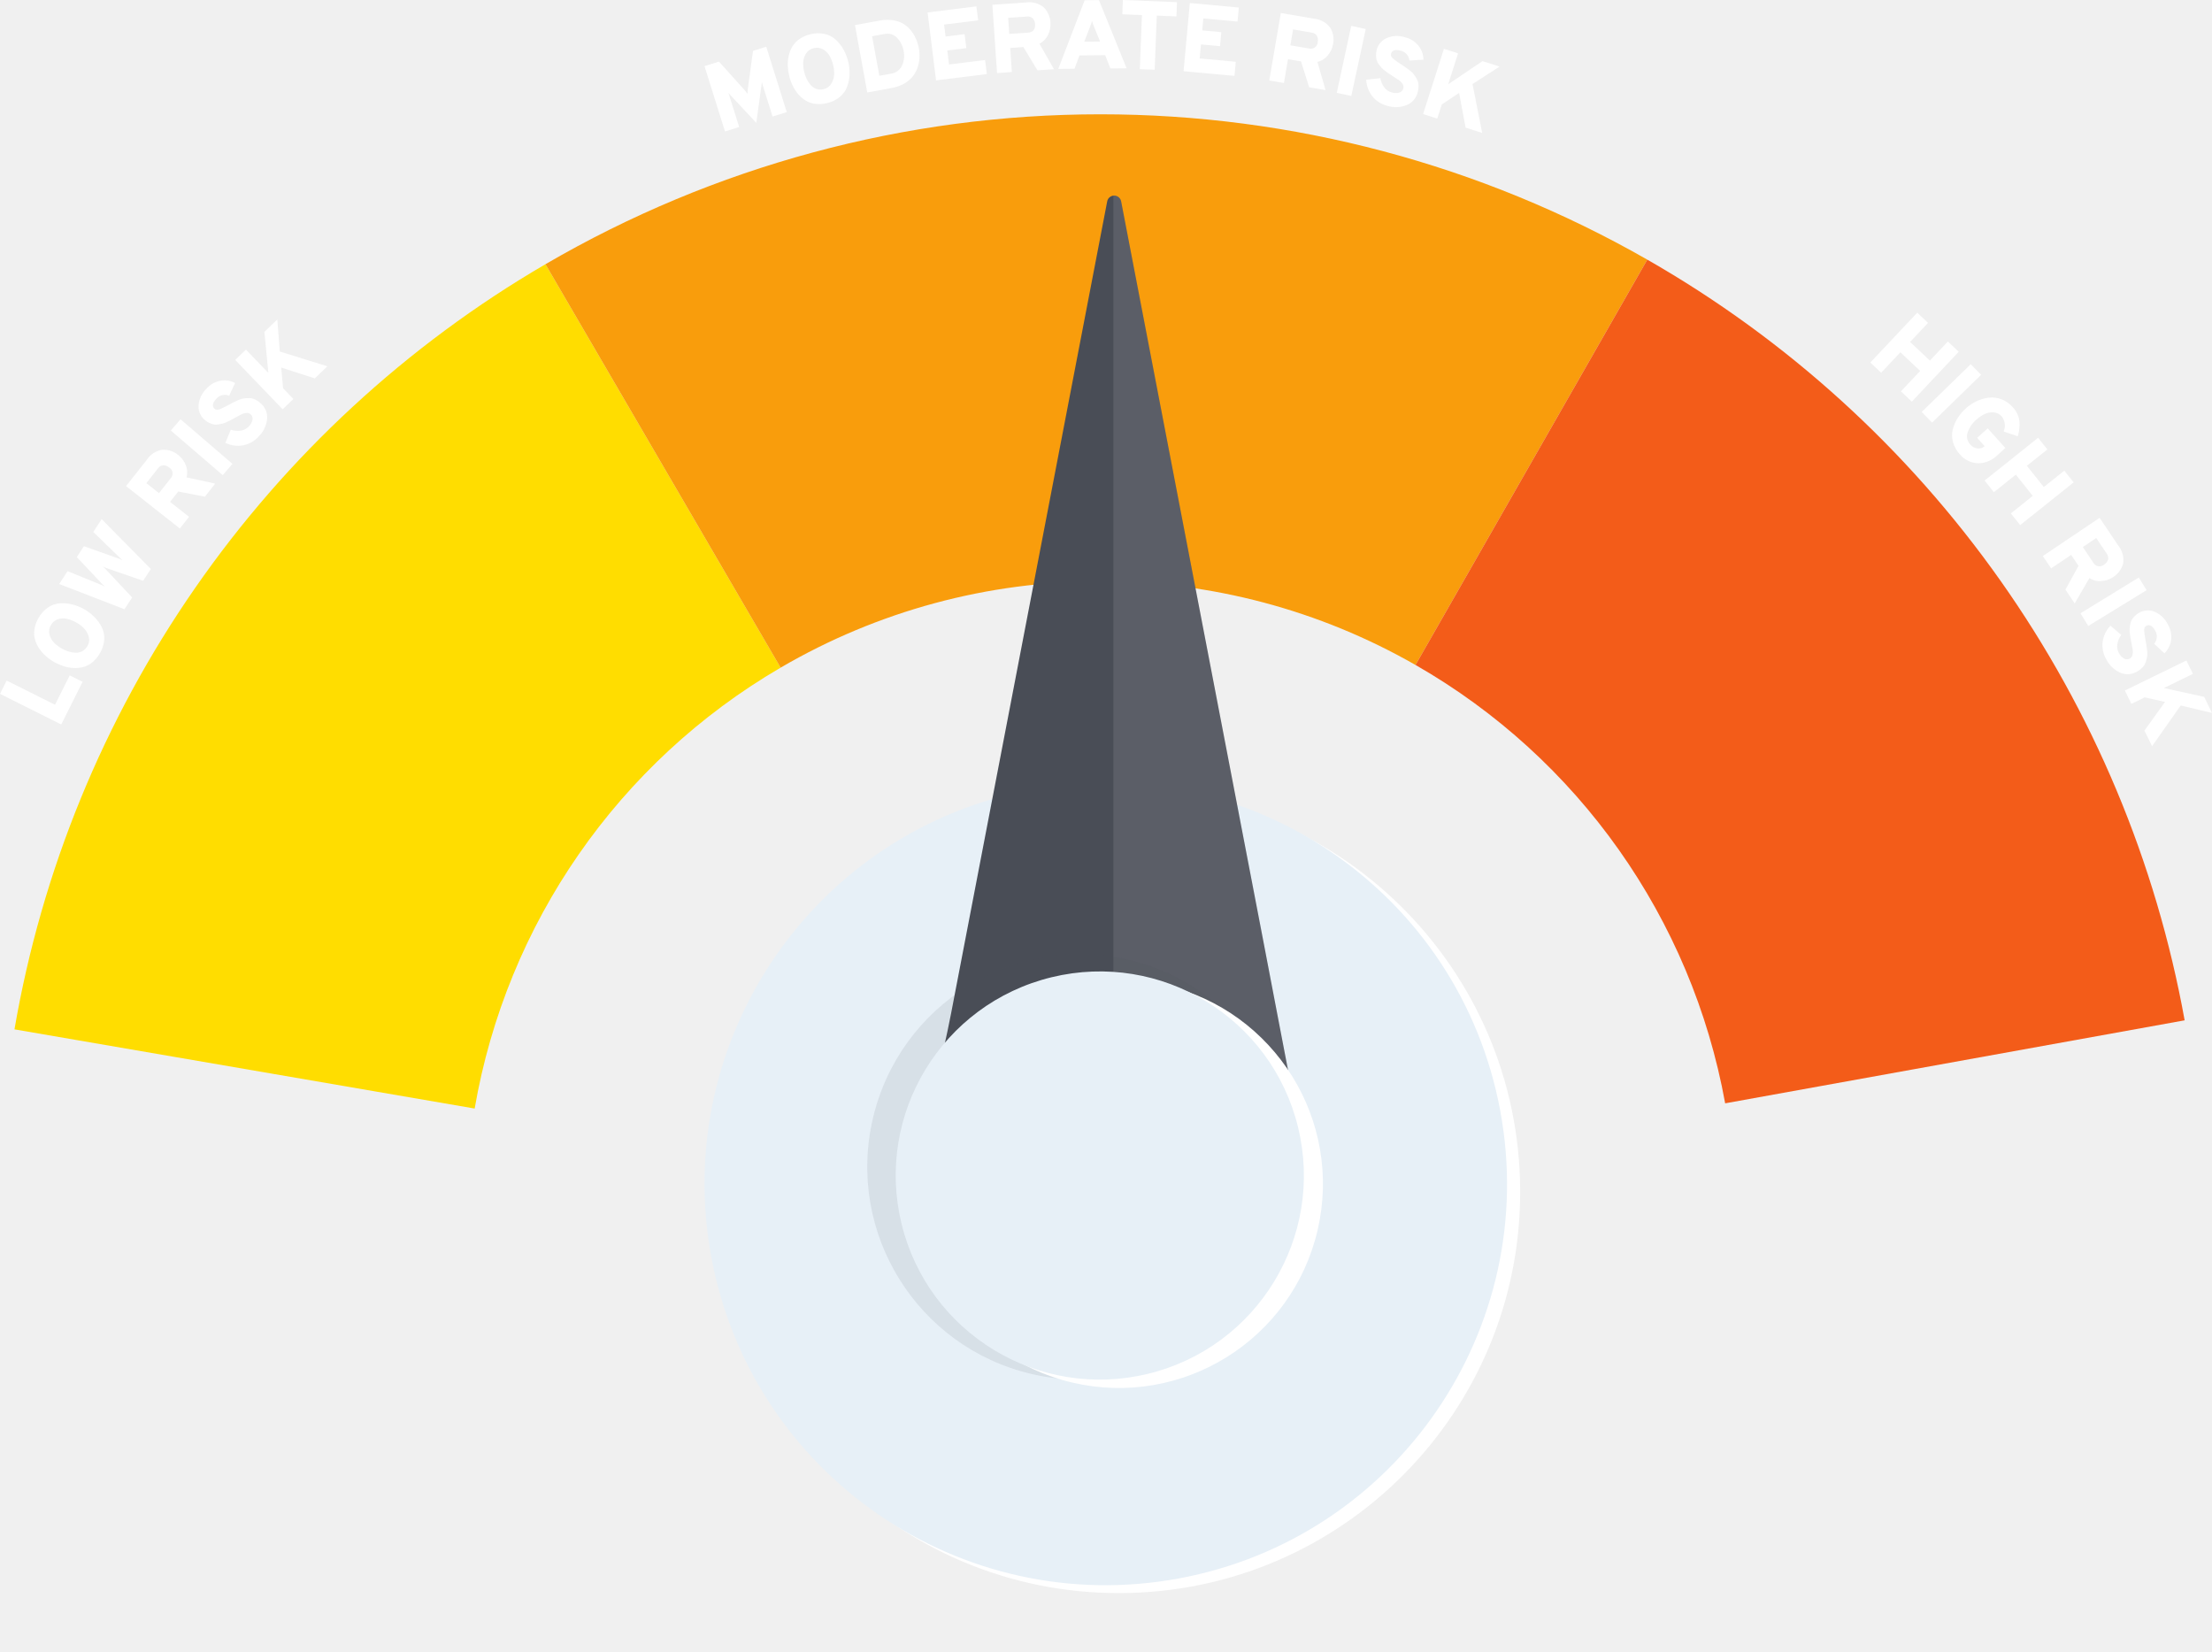
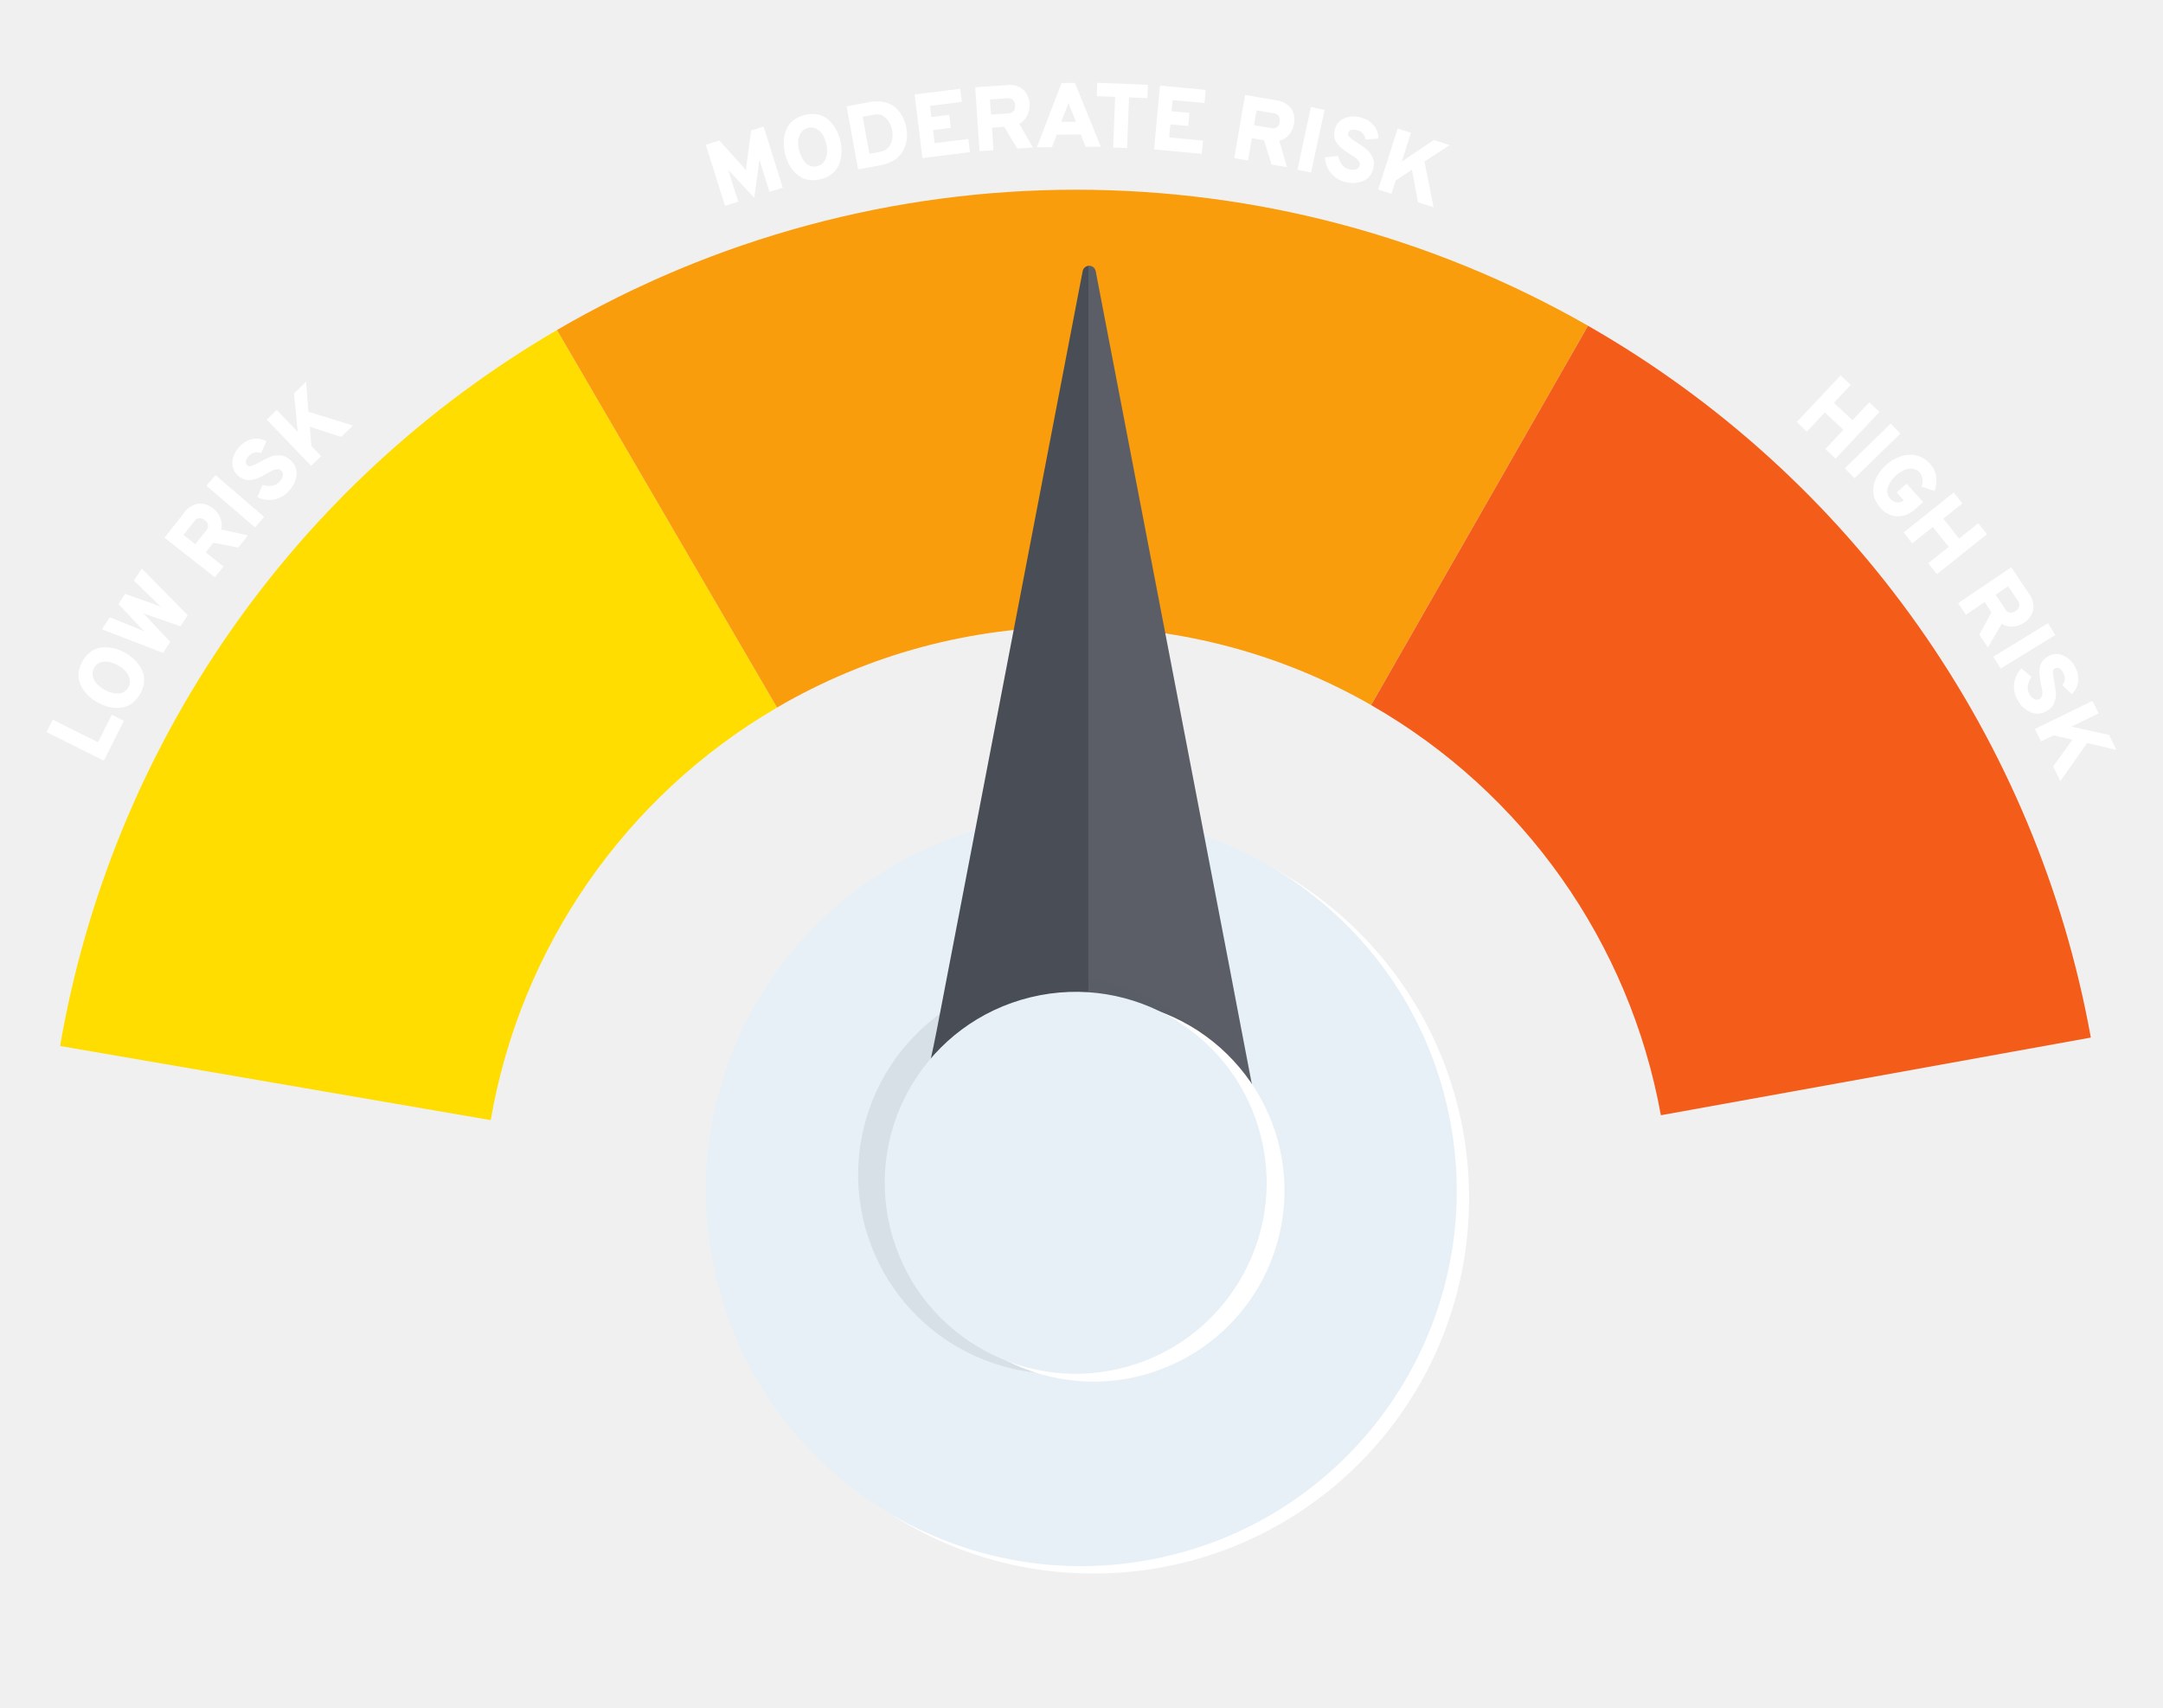
- <svg xmlns="http://www.w3.org/2000/svg" width="399.121" height="298.005" viewBox="0 0 399.121 298.005">
-   <g id="moderate_risk" data-name="moderate risk" transform="translate(-336.217 -496.294)">
-     <g id="Gruppe_1908" data-name="Gruppe 1908" transform="translate(336.217 496.294)">
-       <path id="Pfad_2104" data-name="Pfad 2104" d="M-1116.428,454.408l-42.43-72.79a198.816,198.816,0,0,0-63.208,58.407,198.817,198.817,0,0,0-32.6,79.646l83.035,14.285A114.641,114.641,0,0,1-1116.428,454.408Z" transform="translate(1257.277 -333.947)" fill="#fd0" />
-       <path id="Pfad_2105" data-name="Pfad 2105" d="M-1067.667,441.355a114.015,114.015,0,0,1,56.867,15.093l41.821-73.135a198.817,198.817,0,0,0-98.688-26.223,198.823,198.823,0,0,0-100.121,27.05l42.43,72.79A114.006,114.006,0,0,1-1067.667,441.355Z" transform="translate(1266.207 -336.468)" fill="#f99d0c" />
-       <path id="Pfad_2106" data-name="Pfad 2106" d="M-969.559,533.093l82.906-14.976a198.814,198.814,0,0,0-33.265-79.372,198.814,198.814,0,0,0-63.692-57.877L-1025.431,454A114.662,114.662,0,0,1-969.559,533.093Z" transform="translate(1280.838 -334.024)" fill="#f35c19" />
-       <g id="Gruppe_1905" data-name="Gruppe 1905" transform="translate(0 57.64)">
-         <path id="Pfad_2107" data-name="Pfad 2107" d="M-1245.986,457.748l-11.048-5.522,1.2-2.4,8.729,4.363,2.65-5.3,2.32,1.159Z" transform="translate(1257.034 -384.673)" fill="#fff" />
-         <path id="Pfad_2108" data-name="Pfad 2108" d="M-1239.56,446.071a5.707,5.707,0,0,1-1.362,1.651,4.44,4.44,0,0,1-1.639.868,5.688,5.688,0,0,1-1.774.18,7.09,7.09,0,0,1-1.793-.326,9.156,9.156,0,0,1-1.695-.749,9.019,9.019,0,0,1-1.512-1.071,7.011,7.011,0,0,1-1.2-1.371,5.648,5.648,0,0,1-.757-1.617,4.442,4.442,0,0,1-.1-1.849,5.659,5.659,0,0,1,.718-2.016,5.5,5.5,0,0,1,1.727-1.922,4.352,4.352,0,0,1,2.149-.748,7.38,7.38,0,0,1,2.23.2,8.406,8.406,0,0,1,2.147.863,8.343,8.343,0,0,1,1.843,1.4,7.291,7.291,0,0,1,1.317,1.811,4.344,4.344,0,0,1,.46,2.228A5.494,5.494,0,0,1-1239.56,446.071Zm-2.256-1.279a2.132,2.132,0,0,0,.222-1.661,3.364,3.364,0,0,0-.824-1.479,5.907,5.907,0,0,0-1.375-1.064,6.619,6.619,0,0,0-1.655-.676,3.112,3.112,0,0,0-1.668.047,2.2,2.2,0,0,0-1.314,1.082,2.2,2.2,0,0,0-.244,1.7,3.189,3.189,0,0,0,.828,1.474,6.443,6.443,0,0,0,1.4,1.056,6.028,6.028,0,0,0,1.22.529,4.828,4.828,0,0,0,1.269.213,2.357,2.357,0,0,0,1.216-.285A2.335,2.335,0,0,0-1241.817,444.792Z" transform="translate(1257.608 -385.886)" fill="#fff" />
-         <path id="Pfad_2109" data-name="Pfad 2109" d="M-1235.571,439.586l-11.782-4.556,1.517-2.317,6.211,2.53a1.817,1.817,0,0,1,.311.139,2.44,2.44,0,0,0,.255.126,2.9,2.9,0,0,0-.231-.2,2.075,2.075,0,0,1-.266-.237l-4.615-4.9,1.286-1.963,6.361,2.268c.1.04.224.09.364.154a2.706,2.706,0,0,1,.255.125,1.862,1.862,0,0,0-.144-.136c-.062-.054-.12-.106-.172-.154s-.1-.1-.156-.147l-4.823-4.678,1.517-2.318,8.872,9-1.393,2.125-6.689-2.315c-.1-.039-.314-.134-.634-.289a4.222,4.222,0,0,1,.5.455l4.848,5.16Z" transform="translate(1258.029 -387.3)" fill="#fff" />
-         <path id="Pfad_2110" data-name="Pfad 2110" d="M-1226.706,426.179l-9.7-7.643,3.723-4.727a4.133,4.133,0,0,1,2.865-1.842,4.139,4.139,0,0,1,2.877,1,4.225,4.225,0,0,1,1.305,1.792,3.289,3.289,0,0,1,.135,2.195l5.173,1.134-1.856,2.354-4.81-.935-1.474,1.871,3.424,2.7Zm-3.76-6.376,2.085-2.648a1.264,1.264,0,0,0-.288-2,1.619,1.619,0,0,0-1.012-.381,1.277,1.277,0,0,0-.986.581l-2.086,2.648Z" transform="translate(1259.154 -388.468)" fill="#fff" />
-         <path id="Pfad_2111" data-name="Pfad 2111" d="M-1219.714,417.068l-9.37-8.047,1.748-2.036,9.369,8.047Z" transform="translate(1259.907 -388.98)" fill="#fff" />
-         <path id="Pfad_2112" data-name="Pfad 2112" d="M-1213.682,410.729a5.049,5.049,0,0,1-2.812,1.615,5.282,5.282,0,0,1-3.212-.442l.974-2.372a3.872,3.872,0,0,0,1.81.165,2.414,2.414,0,0,0,1.427-.745,2.437,2.437,0,0,0,.686-1.219,1.066,1.066,0,0,0-.355-1,.947.947,0,0,0-.776-.226,2.492,2.492,0,0,0-.859.237q-.38.189-1.139.616c-.333.187-.587.325-.759.416s-.424.211-.76.365a4.744,4.744,0,0,1-.813.3c-.206.05-.467.1-.781.142a2.259,2.259,0,0,1-.838-.02,3.875,3.875,0,0,1-.8-.3,3.421,3.421,0,0,1-.826-.576,3.162,3.162,0,0,1-1.031-2.545,4.674,4.674,0,0,1,1.413-3,4.454,4.454,0,0,1,2.531-1.453,4.081,4.081,0,0,1,2.65.415l-1.064,2.286a2.056,2.056,0,0,0-2.351.586q-1.021,1.1-.283,1.783a.637.637,0,0,0,.394.174,1.5,1.5,0,0,0,.606-.136c.255-.1.458-.19.608-.267s.415-.213.791-.409q.589-.323.912-.489c.216-.112.524-.258.921-.434a3.714,3.714,0,0,1,1.043-.319,7.673,7.673,0,0,1,1-.05,2.442,2.442,0,0,1,1.064.255,4.054,4.054,0,0,1,.994.694,3.334,3.334,0,0,1,1.14,2.842A5.185,5.185,0,0,1-1213.682,410.729Z" transform="translate(1260.372 -389.634)" fill="#fff" />
-         <path id="Pfad_2113" data-name="Pfad 2113" d="M-1204.186,401.288l-6.063-1.956.336,3.738,1.859,1.934-1.934,1.859-8.559-8.907,1.934-1.858,4.047,4.211-.715-7.414,2.329-2.238.446,5.786,8.582,2.667Z" transform="translate(1260.99 -390.658)" fill="#fff" />
-       </g>
-       <g id="Gruppe_1906" data-name="Gruppe 1906" transform="translate(127.112 0)">
-         <path id="Pfad_2114" data-name="Pfad 2114" d="M-1126.924,357.827l-2.558.8-1.835-5.84c-.034-.113-.068-.238-.1-.376-.015.151-.029.28-.045.384l-.954,6.976-4.792-5.135c-.06-.066-.142-.178-.251-.328l.116.371,1.835,5.841-2.558.8-3.7-11.784,2.61-.819,4.631,5.148c.135.155.308.372.52.651q.018-.523.052-.83l.941-6.9,2.391-.751Z" transform="translate(1141.769 -337.603)" fill="#fff" />
-         <path id="Pfad_2115" data-name="Pfad 2115" d="M-1121.028,356.427a5.738,5.738,0,0,1-2.136.143,4.406,4.406,0,0,1-1.754-.6,5.659,5.659,0,0,1-1.349-1.167,7.011,7.011,0,0,1-.994-1.528,9.02,9.02,0,0,1-.62-1.746,9.042,9.042,0,0,1-.26-1.835,7.071,7.071,0,0,1,.173-1.814,5.629,5.629,0,0,1,.655-1.66,4.417,4.417,0,0,1,1.279-1.34,5.7,5.7,0,0,1,1.958-.863,5.489,5.489,0,0,1,2.583-.062,4.345,4.345,0,0,1,2.021,1.049,7.291,7.291,0,0,1,1.385,1.758,8.406,8.406,0,0,1,.847,2.154,8.437,8.437,0,0,1,.248,2.3,7.416,7.416,0,0,1-.414,2.2,4.345,4.345,0,0,1-1.3,1.864A5.5,5.5,0,0,1-1121.028,356.427Zm-.619-2.518a2.13,2.13,0,0,0,1.359-.978,3.381,3.381,0,0,0,.512-1.617,5.966,5.966,0,0,0-.17-1.73,6.614,6.614,0,0,0-.646-1.666,3.11,3.11,0,0,0-1.181-1.182,2.205,2.205,0,0,0-1.687-.213,2.2,2.2,0,0,0-1.4.989,3.194,3.194,0,0,0-.5,1.613,6.441,6.441,0,0,0,.192,1.742,5.976,5.976,0,0,0,.454,1.252,4.876,4.876,0,0,0,.715,1.07,2.377,2.377,0,0,0,1.042.689A2.34,2.34,0,0,0-1121.646,353.909Z" transform="translate(1143.169 -337.831)" fill="#fff" />
-         <path id="Pfad_2116" data-name="Pfad 2116" d="M-1117.147,342.587l4.477-.819a6.836,6.836,0,0,1,2.8.018,4.754,4.754,0,0,1,2.121,1.048,6.289,6.289,0,0,1,1.377,1.748,7.435,7.435,0,0,1,.748,2.177,7.55,7.55,0,0,1,.118,1.727,6.266,6.266,0,0,1-.344,1.749,5.427,5.427,0,0,1-.871,1.612,5.308,5.308,0,0,1-1.541,1.286,6.963,6.963,0,0,1-2.257.8l-4.41.806Zm6.446,8.776a2.593,2.593,0,0,0,2.045-1.477,4.3,4.3,0,0,0,.291-2.627,4.469,4.469,0,0,0-1.177-2.369,2.386,2.386,0,0,0-2.272-.7l-2.239.409,1.3,7.133Z" transform="translate(1144.3 -338.057)" fill="#fff" />
-         <path id="Pfad_2117" data-name="Pfad 2117" d="M-1103.736,352.787l-1.527-12.256,8.808-1.1.313,2.521-6.145.768.268,2.154,3.431-.428.314,2.521-3.432.428.315,2.521,6.5-.809.317,2.539Z" transform="translate(1145.521 -338.283)" fill="#fff" />
-         <path id="Pfad_2118" data-name="Pfad 2118" d="M-1093.822,351.535l-.84-12.324,6-.408a4.131,4.131,0,0,1,3.288.89,4.148,4.148,0,0,1,1.19,2.8,4.242,4.242,0,0,1-.453,2.171,3.3,3.3,0,0,1-1.538,1.571l2.63,4.6-2.993.2-2.531-4.2-2.376.162.3,4.347Zm2.207-7.065,3.362-.229q1.39-.094,1.29-1.556a1.611,1.611,0,0,0-.395-1.007,1.28,1.28,0,0,0-1.093-.342l-3.363.229Z" transform="translate(1146.611 -338.349)" fill="#fff" />
-         <path id="Pfad_2119" data-name="Pfad 2119" d="M-1074.477,350.74l-.937-2.391-4.641.039-.9,2.408-2.928.024,4.764-12.392,2.576-.021,4.993,12.308Zm-1.858-4.853-1.081-2.654a9.342,9.342,0,0,1-.38-1.039,8.541,8.541,0,0,1-.361,1.044l-1.037,2.673Z" transform="translate(1147.719 -338.388)" fill="#fff" />
-         <path id="Pfad_2120" data-name="Pfad 2120" d="M-1067.181,341.208l-.383,9.767-2.68-.1.383-9.767-3.543-.139.1-2.574,9.767.383-.1,2.574Z" transform="translate(1148.795 -338.39)" fill="#fff" />
-         <path id="Pfad_2121" data-name="Pfad 2121" d="M-1063.382,351.187l1.133-12.3,8.836.813-.232,2.53-6.167-.567-.2,2.161,3.443.316-.232,2.531-3.444-.318-.234,2.531,6.518.6-.234,2.547Z" transform="translate(1149.826 -338.339)" fill="#fff" />
-         <path id="Pfad_2122" data-name="Pfad 2122" d="M-1049.361,352.693l2.088-12.174,5.93,1.017a4.132,4.132,0,0,1,2.986,1.64,4.146,4.146,0,0,1,.5,3,4.223,4.223,0,0,1-.952,2,3.306,3.306,0,0,1-1.865,1.166l1.472,5.086-2.957-.507-1.471-4.674-2.348-.4-.737,4.294Zm3.809-6.346,3.321.569a1.263,1.263,0,0,0,1.621-1.208,1.61,1.61,0,0,0-.148-1.073,1.275,1.275,0,0,0-.98-.589l-3.323-.569Z" transform="translate(1151.267 -338.171)" fill="#fff" />
-         <path id="Pfad_2123" data-name="Pfad 2123" d="M-1038.314,354.7l2.607-12.073,2.622.566-2.608,12.073Z" transform="translate(1152.402 -337.955)" fill="#fff" />
-         <path id="Pfad_2124" data-name="Pfad 2124" d="M-1029.6,356.9a5.051,5.051,0,0,1-2.759-1.7,5.277,5.277,0,0,1-1.141-3.036l2.549-.273a3.87,3.87,0,0,0,.718,1.67,2.4,2.4,0,0,0,1.335.9,2.445,2.445,0,0,0,1.4.023,1.062,1.062,0,0,0,.714-.792.945.945,0,0,0-.17-.791,2.491,2.491,0,0,0-.619-.641q-.347-.245-1.084-.707c-.324-.205-.566-.363-.726-.47s-.389-.273-.685-.5a4.789,4.789,0,0,1-.655-.569c-.141-.159-.307-.364-.5-.62a2.224,2.224,0,0,1-.382-.744,3.836,3.836,0,0,1-.119-.851,3.426,3.426,0,0,1,.113-1,3.156,3.156,0,0,1,1.747-2.12,4.667,4.667,0,0,1,3.309-.188,4.445,4.445,0,0,1,2.484,1.533,4.084,4.084,0,0,1,.9,2.527l-2.517.153a2.057,2.057,0,0,0-1.634-1.788q-1.454-.372-1.7.6a.634.634,0,0,0,.035.428,1.468,1.468,0,0,0,.408.471c.209.175.384.31.523.407s.385.262.738.5c.375.241.663.432.865.569s.474.337.819.6a3.746,3.746,0,0,1,.779.764,8.139,8.139,0,0,1,.518.852,2.489,2.489,0,0,1,.284,1.056,4.127,4.127,0,0,1-.138,1.2,3.334,3.334,0,0,1-1.955,2.358A5.189,5.189,0,0,1-1029.6,356.9Z" transform="translate(1152.896 -337.784)" fill="#fff" />
-         <path id="Pfad_2125" data-name="Pfad 2125" d="M-1016.523,360.595l-1.17-6.263-3.125,2.077-.816,2.556-2.554-.816,3.754-11.768,2.555.816-1.776,5.565,6.179-4.16,3.076.981-4.874,3.148,1.745,8.817Z" transform="translate(1153.854 -337.569)" fill="#fff" />
-       </g>
-       <g id="Gruppe_1907" data-name="Gruppe 1907" transform="translate(337.47 56.417)">
-         <path id="Pfad_2126" data-name="Pfad 2126" d="M-945.491,403.742l3.47-3.688-3.572-3.362-3.47,3.688-1.953-1.838,8.466-8.992,1.953,1.837-3.242,3.443,3.572,3.362,3.241-3.443,1.966,1.849-8.465,9Z" transform="translate(951.016 -389.549)" fill="#fff" />
-         <path id="Pfad_2127" data-name="Pfad 2127" d="M-942.608,406.593l8.847-8.619,1.87,1.922-8.847,8.618Z" transform="translate(951.88 -388.683)" fill="#fff" />
-         <path id="Pfad_2128" data-name="Pfad 2128" d="M-936.23,413.684a5.406,5.406,0,0,1-1.237-2.186,4.448,4.448,0,0,1-.062-2.246,6.984,6.984,0,0,1,.868-2.071,8.289,8.289,0,0,1,1.541-1.822,7.7,7.7,0,0,1,1.91-1.266,7.361,7.361,0,0,1,2.17-.634,4.768,4.768,0,0,1,2.273.272,5.063,5.063,0,0,1,2.041,1.415,4.484,4.484,0,0,1,1.234,2.51,7.189,7.189,0,0,1-.292,2.764l-2.552-.861a2.732,2.732,0,0,0-.307-2.691,2.167,2.167,0,0,0-1.526-.763,3.173,3.173,0,0,0-1.642.324,6.64,6.64,0,0,0-1.447,1,5.162,5.162,0,0,0-1.573,2.3,2.179,2.179,0,0,0,.517,2.227,1.946,1.946,0,0,0,1.252.654,1.483,1.483,0,0,0,1.231-.346l.066-.058-1.344-1.5,1.9-1.71,3.184,3.544-1.445,1.3a4.906,4.906,0,0,1-3.558,1.451A4.511,4.511,0,0,1-936.23,413.684Z" transform="translate(952.39 -388.123)" fill="#fff" />
-         <path id="Pfad_2129" data-name="Pfad 2129" d="M-927.584,423.661l3.957-3.161-3.06-3.833-3.957,3.16-1.673-2.1,9.651-7.709,1.673,2.1-3.7,2.951,3.06,3.833,3.7-2.952,1.685,2.11-9.651,7.707Z" transform="translate(952.938 -387.445)" fill="#fff" />
-         <path id="Pfad_2130" data-name="Pfad 2130" d="M-922.792,430.009l10.246-6.9,3.36,4.991a4.134,4.134,0,0,1,.876,3.293,4.144,4.144,0,0,1-1.83,2.432,4.206,4.206,0,0,1-2.106.695,3.289,3.289,0,0,1-2.131-.543l-2.661,4.578-1.675-2.489,2.364-4.292-1.331-1.975-3.615,2.434Zm7.22-1.628,1.882,2.8a1.265,1.265,0,0,0,1.994.339,1.617,1.617,0,0,0,.674-.847,1.277,1.277,0,0,0-.253-1.117l-1.881-2.8Z" transform="translate(953.917 -386.099)" fill="#fff" />
-         <path id="Pfad_2131" data-name="Pfad 2131" d="M-916.63,439.333l10.528-6.457,1.4,2.286-10.528,6.458Z" transform="translate(954.55 -385.096)" fill="#fff" />
-         <path id="Pfad_2132" data-name="Pfad 2132" d="M-912.327,447.114a5.051,5.051,0,0,1-.675-3.172,5.272,5.272,0,0,1,1.406-2.922l1.959,1.654a3.879,3.879,0,0,0-.711,1.672,2.412,2.412,0,0,0,.272,1.587,2.437,2.437,0,0,0,.95,1.025,1.059,1.059,0,0,0,1.065-.03.945.945,0,0,0,.454-.669,2.472,2.472,0,0,0,.036-.89q-.063-.42-.237-1.273c-.076-.376-.131-.659-.163-.85s-.072-.47-.115-.836a4.648,4.648,0,0,1-.041-.867q.023-.316.1-.787a2.218,2.218,0,0,1,.275-.79,3.847,3.847,0,0,1,.533-.674,3.373,3.373,0,0,1,.8-.61,3.158,3.158,0,0,1,2.739-.2,4.662,4.662,0,0,1,2.422,2.264,4.459,4.459,0,0,1,.61,2.854,4.092,4.092,0,0,1-1.206,2.4l-1.85-1.713a2.058,2.058,0,0,0,.162-2.418q-.735-1.308-1.611-.816a.629.629,0,0,0-.284.322,1.479,1.479,0,0,0-.057.619c.018.273.041.493.067.659s.075.46.147.879c.085.439.146.777.186,1.018s.085.577.131,1.009a3.71,3.71,0,0,1-.015,1.091,7.913,7.913,0,0,1-.258.964,2.451,2.451,0,0,1-.568.935,4.069,4.069,0,0,1-.965.734,3.335,3.335,0,0,1-3.055.215A5.191,5.191,0,0,1-912.327,447.114Z" transform="translate(954.919 -384.542)" fill="#fff" />
-         <path id="Pfad_2133" data-name="Pfad 2133" d="M-905.837,459.1l3.719-5.173-3.661-.824-2.411,1.178-1.177-2.411,11.1-5.419,1.176,2.411-5.248,2.562,7.277,1.591,1.417,2.9-5.646-1.348-5.167,7.352Z" transform="translate(955.297 -383.7)" fill="#fff" />
-       </g>
-     </g>
-     <g id="Gruppe_1917" data-name="Gruppe 1917" transform="translate(451.379 531.583)">
-       <g id="Gruppe_1911" data-name="Gruppe 1911" transform="translate(0 93.92)">
-         <g id="Gruppe_1909" data-name="Gruppe 1909" transform="translate(12.254 11.352)">
-           <ellipse id="Ellipse_93" data-name="Ellipse 93" cx="72.411" cy="72.411" rx="72.411" ry="72.411" transform="translate(0 4.168) rotate(-1.649)" fill="#fff" />
+ <svg xmlns="http://www.w3.org/2000/svg" width="418" height="330" viewBox="0 0 418 330">
+   <defs>
+     <clipPath id="clip-path">
+       <rect id="Rechteck_1142" data-name="Rechteck 1142" width="418" height="330" transform="translate(18218 -11058)" fill="none" stroke="#707070" stroke-width="1" />
+     </clipPath>
+   </defs>
+   <g id="moderate_risk" transform="translate(-18218 11058)" clip-path="url(#clip-path)">
+     <g id="moderate_risk-2" data-name="moderate risk" transform="translate(17890.783 -11538.294)">
+       <g id="Gruppe_1908" data-name="Gruppe 1908" transform="translate(336.217 496.294)">
+         <path id="Pfad_2104" data-name="Pfad 2104" d="M-1116.123,454.569l-42.524-72.951a199.254,199.254,0,0,0-63.347,58.535,199.253,199.253,0,0,0-32.676,79.822l83.218,14.317A114.894,114.894,0,0,1-1116.123,454.569Z" transform="translate(1257.283 -333.842)" fill="#fd0" />
+         <path id="Pfad_2105" data-name="Pfad 2105" d="M-1067.446,441.54a114.267,114.267,0,0,1,56.992,15.126l41.913-73.3a199.255,199.255,0,0,0-98.905-26.281,199.261,199.261,0,0,0-100.342,27.11l42.524,72.951A114.257,114.257,0,0,1-1067.446,441.54Z" transform="translate(1266.423 -336.423)" fill="#f99d0c" />
+         <path id="Pfad_2106" data-name="Pfad 2106" d="M-969.436,533.428l83.088-15.009a199.251,199.251,0,0,0-33.339-79.546,199.252,199.252,0,0,0-63.832-58l-41.913,73.3A114.915,114.915,0,0,1-969.436,533.428Z" transform="translate(1281.401 -333.921)" fill="#f35c19" />
+         <g id="Gruppe_1905" data-name="Gruppe 1905" transform="translate(0 57.767)">
+           <path id="Pfad_2107" data-name="Pfad 2107" d="M-1245.962,457.767l-11.072-5.534,1.2-2.4,8.748,4.372,2.656-5.314,2.325,1.162Z" transform="translate(1257.034 -384.532)" fill="#fff" />
+           <path id="Pfad_2108" data-name="Pfad 2108" d="M-1239.534,446.091a5.72,5.72,0,0,1-1.365,1.654,4.451,4.451,0,0,1-1.643.87,5.7,5.7,0,0,1-1.778.18,7.1,7.1,0,0,1-1.8-.327,9.175,9.175,0,0,1-1.7-.75,9.036,9.036,0,0,1-1.515-1.073,7.027,7.027,0,0,1-1.2-1.374,5.658,5.658,0,0,1-.759-1.62,4.451,4.451,0,0,1-.1-1.853,5.669,5.669,0,0,1,.719-2.02,5.512,5.512,0,0,1,1.731-1.926,4.361,4.361,0,0,1,2.154-.749,7.4,7.4,0,0,1,2.235.2,8.427,8.427,0,0,1,2.152.865,8.364,8.364,0,0,1,1.847,1.4,7.308,7.308,0,0,1,1.32,1.815,4.353,4.353,0,0,1,.461,2.232A5.506,5.506,0,0,1-1239.534,446.091Zm-2.261-1.282a2.138,2.138,0,0,0,.222-1.664,3.372,3.372,0,0,0-.826-1.482,5.92,5.92,0,0,0-1.378-1.066,6.634,6.634,0,0,0-1.659-.678,3.119,3.119,0,0,0-1.672.047,2.21,2.21,0,0,0-1.317,1.084,2.208,2.208,0,0,0-.244,1.7,3.194,3.194,0,0,0,.83,1.478,6.455,6.455,0,0,0,1.4,1.059,6.04,6.04,0,0,0,1.222.53,4.838,4.838,0,0,0,1.272.213,2.362,2.362,0,0,0,1.218-.285A2.34,2.34,0,0,0-1241.8,444.809Z" transform="translate(1257.622 -385.773)" fill="#fff" />
+           <path id="Pfad_2109" data-name="Pfad 2109" d="M-1235.545,439.622l-11.808-4.566,1.521-2.322,6.225,2.535a1.823,1.823,0,0,1,.312.139,2.439,2.439,0,0,0,.255.126,2.887,2.887,0,0,0-.232-.2,2.079,2.079,0,0,1-.266-.238l-4.625-4.912,1.289-1.967,6.375,2.273c.1.04.224.091.365.155a2.713,2.713,0,0,1,.255.125,1.856,1.856,0,0,0-.144-.136c-.062-.054-.12-.106-.172-.155s-.1-.1-.157-.147l-4.834-4.688,1.521-2.323,8.891,9.017-1.4,2.13-6.7-2.32c-.1-.039-.314-.135-.636-.289a4.243,4.243,0,0,1,.5.456l4.858,5.171Z" transform="translate(1258.053 -387.221)" fill="#fff" />
+           <path id="Pfad_2110" data-name="Pfad 2110" d="M-1226.684,426.211l-9.724-7.66,3.731-4.737a4.142,4.142,0,0,1,2.871-1.846,4.148,4.148,0,0,1,2.884,1,4.234,4.234,0,0,1,1.308,1.8,3.3,3.3,0,0,1,.135,2.2l5.185,1.136-1.86,2.36-4.821-.937-1.478,1.876,3.432,2.7Zm-3.769-6.39,2.09-2.654a1.267,1.267,0,0,0-.289-2.006,1.623,1.623,0,0,0-1.015-.382,1.279,1.279,0,0,0-.988.582l-2.091,2.654Z" transform="translate(1259.204 -388.417)" fill="#fff" />
+           <path id="Pfad_2111" data-name="Pfad 2111" d="M-1219.693,417.09l-9.391-8.065,1.752-2.04,9.39,8.065Z" transform="translate(1259.975 -388.94)" fill="#fff" />
+           <path id="Pfad_2112" data-name="Pfad 2112" d="M-1213.658,410.751a5.06,5.06,0,0,1-2.818,1.618,5.294,5.294,0,0,1-3.219-.443l.976-2.377a3.881,3.881,0,0,0,1.814.166,2.419,2.419,0,0,0,1.43-.747,2.442,2.442,0,0,0,.688-1.221,1.068,1.068,0,0,0-.356-1.007.949.949,0,0,0-.778-.227,2.5,2.5,0,0,0-.861.238q-.381.189-1.142.618c-.334.188-.588.326-.76.417s-.425.211-.761.366a4.754,4.754,0,0,1-.815.3c-.207.05-.468.1-.783.143a2.264,2.264,0,0,1-.84-.02,3.884,3.884,0,0,1-.806-.3,3.424,3.424,0,0,1-.828-.577,3.169,3.169,0,0,1-1.033-2.551,4.684,4.684,0,0,1,1.416-3.006,4.464,4.464,0,0,1,2.536-1.457,4.091,4.091,0,0,1,2.656.416l-1.067,2.291a2.06,2.06,0,0,0-2.356.587q-1.023,1.1-.284,1.787a.639.639,0,0,0,.395.175,1.5,1.5,0,0,0,.608-.136c.255-.1.459-.19.609-.267s.416-.213.793-.41c.393-.216.7-.379.914-.49s.525-.259.923-.435a3.721,3.721,0,0,1,1.046-.319,7.691,7.691,0,0,1,1-.05,2.448,2.448,0,0,1,1.067.255,4.064,4.064,0,0,1,1,.7,3.341,3.341,0,0,1,1.143,2.848A5.2,5.2,0,0,1-1213.658,410.751Z" transform="translate(1260.451 -389.61)" fill="#fff" />
+           <path id="Pfad_2113" data-name="Pfad 2113" d="M-1204.154,401.311l-6.076-1.961.337,3.747,1.864,1.939-1.939,1.863-8.578-8.927,1.939-1.862,4.056,4.221-.717-7.43,2.335-2.242.447,5.8,8.6,2.672Z" transform="translate(1261.083 -390.658)" fill="#fff" />
        </g>
-         <g id="Gruppe_1910" data-name="Gruppe 1910" transform="translate(0 0)">
-           <ellipse id="Ellipse_94" data-name="Ellipse 94" cx="72.411" cy="72.411" rx="72.411" ry="72.411" transform="matrix(0.983, -0.182, 0.182, 0.983, 0, 26.401)" fill="#e7f0f7" />
+         <g id="Gruppe_1906" data-name="Gruppe 1906" transform="translate(127.392 0)">
+           <path id="Pfad_2114" data-name="Pfad 2114" d="M-1126.891,357.853l-2.564.806-1.839-5.853c-.034-.113-.068-.239-.1-.377-.015.151-.029.281-.046.385l-.956,6.992-4.8-5.146c-.06-.066-.142-.178-.252-.328l.116.371,1.839,5.854-2.564.806-3.71-11.81,2.616-.821,4.642,5.159c.135.156.308.372.521.652q.018-.524.052-.832l.943-6.913,2.4-.753Z" transform="translate(1141.769 -337.585)" fill="#fff" />
+           <path id="Pfad_2115" data-name="Pfad 2115" d="M-1121.012,356.454a5.75,5.75,0,0,1-2.141.144,4.416,4.416,0,0,1-1.758-.6,5.67,5.67,0,0,1-1.352-1.169,7.02,7.02,0,0,1-1-1.532,9.04,9.04,0,0,1-.621-1.75,9.064,9.064,0,0,1-.261-1.839,7.08,7.08,0,0,1,.174-1.818,5.638,5.638,0,0,1,.656-1.663,4.426,4.426,0,0,1,1.282-1.343,5.709,5.709,0,0,1,1.963-.865,5.5,5.5,0,0,1,2.588-.062,4.355,4.355,0,0,1,2.025,1.051,7.307,7.307,0,0,1,1.388,1.762,8.422,8.422,0,0,1,.849,2.158,8.455,8.455,0,0,1,.249,2.307,7.436,7.436,0,0,1-.414,2.2,4.356,4.356,0,0,1-1.307,1.868A5.507,5.507,0,0,1-1121.012,356.454Zm-.62-2.523a2.135,2.135,0,0,0,1.361-.98,3.389,3.389,0,0,0,.513-1.62,5.983,5.983,0,0,0-.17-1.734,6.629,6.629,0,0,0-.648-1.67,3.116,3.116,0,0,0-1.183-1.185,2.21,2.21,0,0,0-1.691-.213,2.207,2.207,0,0,0-1.4.991,3.2,3.2,0,0,0-.505,1.617,6.46,6.46,0,0,0,.192,1.746,5.986,5.986,0,0,0,.455,1.254,4.885,4.885,0,0,0,.717,1.072,2.383,2.383,0,0,0,1.045.691A2.345,2.345,0,0,0-1121.632,353.931Z" transform="translate(1143.203 -337.817)" fill="#fff" />
+           <path id="Pfad_2116" data-name="Pfad 2116" d="M-1117.147,342.589l4.487-.821a6.852,6.852,0,0,1,2.807.018,4.764,4.764,0,0,1,2.125,1.05,6.3,6.3,0,0,1,1.38,1.752,7.45,7.45,0,0,1,.749,2.182,7.563,7.563,0,0,1,.118,1.731,6.277,6.277,0,0,1-.345,1.753,5.439,5.439,0,0,1-.873,1.616,5.321,5.321,0,0,1-1.544,1.289,6.98,6.98,0,0,1-2.262.8l-4.42.808Zm6.46,8.8a2.6,2.6,0,0,0,2.049-1.48,4.313,4.313,0,0,0,.292-2.633,4.479,4.479,0,0,0-1.179-2.374,2.392,2.392,0,0,0-2.277-.7l-2.243.41,1.306,7.148Z" transform="translate(1144.36 -338.049)" fill="#fff" />
+           <path id="Pfad_2117" data-name="Pfad 2117" d="M-1103.732,352.816l-1.531-12.283,8.827-1.1.314,2.527-6.158.769.269,2.159,3.438-.429.315,2.527-3.439.429.316,2.526,6.51-.811.317,2.544Z" transform="translate(1145.61 -338.28)" fill="#fff" />
+           <path id="Pfad_2118" data-name="Pfad 2118" d="M-1093.82,351.564l-.842-12.351,6.017-.409a4.14,4.14,0,0,1,3.3.892,4.157,4.157,0,0,1,1.193,2.808,4.251,4.251,0,0,1-.454,2.176,3.308,3.308,0,0,1-1.542,1.575l2.636,4.607-3,.2-2.536-4.205-2.382.163.3,4.357Zm2.212-7.081,3.37-.23q1.393-.095,1.293-1.559a1.615,1.615,0,0,0-.4-1.009,1.283,1.283,0,0,0-1.1-.343l-3.371.23Z" transform="translate(1146.725 -338.349)" fill="#fff" />
+           <path id="Pfad_2119" data-name="Pfad 2119" d="M-1074.456,350.768l-.939-2.4-4.651.039-.9,2.414-2.934.024,4.775-12.419,2.582-.021,5,12.335Zm-1.862-4.864-1.083-2.66a9.373,9.373,0,0,1-.38-1.041,8.571,8.571,0,0,1-.362,1.047l-1.039,2.679Z" transform="translate(1147.86 -338.388)" fill="#fff" />
+           <path id="Pfad_2120" data-name="Pfad 2120" d="M-1067.167,341.214l-.383,9.789-2.686-.105.383-9.789-3.551-.139.1-2.58,9.789.383-.1,2.58Z" transform="translate(1148.961 -338.39)" fill="#fff" />
+           <path id="Pfad_2121" data-name="Pfad 2121" d="M-1063.382,351.214l1.135-12.326,8.856.815-.233,2.535-6.18-.568-.2,2.166,3.45.317-.232,2.536-3.452-.318-.234,2.536,6.533.6-.234,2.553Z" transform="translate(1150.016 -338.338)" fill="#fff" />
+           <path id="Pfad_2122" data-name="Pfad 2122" d="M-1049.361,352.719l2.092-12.2,5.943,1.019a4.141,4.141,0,0,1,2.993,1.643,4.156,4.156,0,0,1,.5,3.011,4.233,4.233,0,0,1-.954,2.007,3.314,3.314,0,0,1-1.869,1.168l1.476,5.1-2.963-.508-1.474-4.684-2.353-.4-.738,4.3Zm3.818-6.36,3.329.57a1.265,1.265,0,0,0,1.625-1.21,1.613,1.613,0,0,0-.148-1.075,1.278,1.278,0,0,0-.983-.59l-3.33-.57Z" transform="translate(1151.491 -338.166)" fill="#fff" />
+           <path id="Pfad_2123" data-name="Pfad 2123" d="M-1038.314,354.726l2.613-12.1,2.628.567-2.614,12.1Z" transform="translate(1152.653 -337.944)" fill="#fff" />
+           <path id="Pfad_2124" data-name="Pfad 2124" d="M-1029.594,356.927a5.063,5.063,0,0,1-2.765-1.707,5.288,5.288,0,0,1-1.144-3.043l2.554-.274a3.879,3.879,0,0,0,.719,1.673,2.411,2.411,0,0,0,1.339.9,2.45,2.45,0,0,0,1.4.023,1.065,1.065,0,0,0,.715-.794.947.947,0,0,0-.17-.792,2.5,2.5,0,0,0-.62-.642q-.348-.245-1.086-.708c-.325-.206-.567-.364-.727-.471s-.39-.274-.686-.5a4.8,4.8,0,0,1-.656-.57c-.141-.159-.307-.365-.5-.621a2.227,2.227,0,0,1-.382-.746,3.844,3.844,0,0,1-.119-.853,3.428,3.428,0,0,1,.113-1,3.163,3.163,0,0,1,1.75-2.124,4.678,4.678,0,0,1,3.317-.188,4.456,4.456,0,0,1,2.49,1.536,4.093,4.093,0,0,1,.9,2.532l-2.523.154a2.062,2.062,0,0,0-1.638-1.792q-1.457-.373-1.708.6a.636.636,0,0,0,.035.429,1.471,1.471,0,0,0,.409.472c.21.176.385.311.524.408s.386.263.739.5c.376.242.664.433.866.57s.475.338.821.6a3.751,3.751,0,0,1,.78.766,8.138,8.138,0,0,1,.52.854,2.494,2.494,0,0,1,.285,1.059,4.137,4.137,0,0,1-.138,1.207,3.341,3.341,0,0,1-1.96,2.363A5.2,5.2,0,0,1-1029.594,356.927Z" transform="translate(1153.159 -337.77)" fill="#fff" />
+           <path id="Pfad_2125" data-name="Pfad 2125" d="M-1016.506,360.626l-1.173-6.276-3.132,2.081-.818,2.562-2.56-.818,3.762-11.794,2.561.818-1.78,5.577,6.193-4.169,3.083.984-4.885,3.155,1.748,8.836Z" transform="translate(1154.139 -337.549)" fill="#fff" />
+         </g>
+         <g id="Gruppe_1907" data-name="Gruppe 1907" transform="translate(338.213 56.541)">
+           <path id="Pfad_2126" data-name="Pfad 2126" d="M-945.479,403.773l3.478-3.7-3.58-3.37-3.478,3.7-1.957-1.842,8.485-9.012,1.957,1.841-3.249,3.451,3.58,3.37,3.248-3.45,1.971,1.853-8.484,9.015Z" transform="translate(951.016 -389.549)" fill="#fff" />
+           <path id="Pfad_2127" data-name="Pfad 2127" d="M-942.608,406.612l8.867-8.638,1.874,1.926-8.866,8.637Z" transform="translate(951.901 -388.663)" fill="#fff" />
+           <path id="Pfad_2128" data-name="Pfad 2128" d="M-936.227,413.706a5.417,5.417,0,0,1-1.24-2.191,4.458,4.458,0,0,1-.062-2.251,7,7,0,0,1,.87-2.076,8.307,8.307,0,0,1,1.544-1.826,7.718,7.718,0,0,1,1.914-1.269,7.377,7.377,0,0,1,2.175-.635,4.778,4.778,0,0,1,2.278.273,5.075,5.075,0,0,1,2.046,1.418,4.494,4.494,0,0,1,1.237,2.515,7.205,7.205,0,0,1-.293,2.77l-2.557-.863a2.738,2.738,0,0,0-.307-2.7,2.172,2.172,0,0,0-1.53-.765,3.18,3.18,0,0,0-1.646.325,6.655,6.655,0,0,0-1.45,1.007,5.174,5.174,0,0,0-1.576,2.307,2.184,2.184,0,0,0,.518,2.231,1.95,1.95,0,0,0,1.254.655,1.486,1.486,0,0,0,1.233-.347l.066-.059-1.347-1.5,1.908-1.714,3.191,3.552-1.448,1.3a4.916,4.916,0,0,1-3.566,1.454A4.521,4.521,0,0,1-936.227,413.706Z" transform="translate(952.423 -388.09)" fill="#fff" />
+           <path id="Pfad_2129" data-name="Pfad 2129" d="M-927.574,423.691l3.966-3.168-3.067-3.842-3.966,3.167-1.676-2.1,9.673-7.726,1.677,2.1-3.7,2.958,3.067,3.842,3.7-2.959,1.689,2.114-9.673,7.724Z" transform="translate(952.983 -387.395)" fill="#fff" />
+           <path id="Pfad_2130" data-name="Pfad 2130" d="M-922.792,430.024l10.268-6.913,3.367,5a4.143,4.143,0,0,1,.878,3.3,4.154,4.154,0,0,1-1.834,2.437,4.215,4.215,0,0,1-2.111.7,3.3,3.3,0,0,1-2.135-.544l-2.667,4.588L-918.7,436.1l2.37-4.3-1.334-1.979-3.623,2.439Zm7.236-1.631,1.887,2.8a1.268,1.268,0,0,0,2,.339,1.621,1.621,0,0,0,.675-.849,1.279,1.279,0,0,0-.253-1.12l-1.885-2.8Z" transform="translate(953.985 -386.018)" fill="#fff" />
+           <path id="Pfad_2131" data-name="Pfad 2131" d="M-916.63,439.347l10.551-6.471,1.406,2.291-10.551,6.472Z" transform="translate(954.634 -384.991)" fill="#fff" />
+           <path id="Pfad_2132" data-name="Pfad 2132" d="M-912.325,447.134a5.062,5.062,0,0,1-.676-3.179,5.284,5.284,0,0,1,1.409-2.929l1.963,1.658a3.887,3.887,0,0,0-.713,1.675,2.416,2.416,0,0,0,.273,1.59,2.442,2.442,0,0,0,.952,1.027,1.061,1.061,0,0,0,1.068-.03.947.947,0,0,0,.455-.671,2.479,2.479,0,0,0,.036-.892q-.063-.421-.238-1.275c-.076-.377-.132-.661-.163-.852s-.072-.471-.115-.838a4.659,4.659,0,0,1-.041-.869q.023-.317.105-.789a2.222,2.222,0,0,1,.275-.791,3.854,3.854,0,0,1,.534-.675,3.38,3.38,0,0,1,.8-.611,3.165,3.165,0,0,1,2.745-.2,4.672,4.672,0,0,1,2.427,2.269,4.469,4.469,0,0,1,.611,2.86,4.1,4.1,0,0,1-1.209,2.4l-1.854-1.716a2.063,2.063,0,0,0,.162-2.424q-.736-1.311-1.615-.818a.63.63,0,0,0-.285.323,1.482,1.482,0,0,0-.057.62c.018.274.041.494.068.661s.075.461.147.881c.085.44.146.779.187,1.02s.085.578.132,1.011a3.718,3.718,0,0,1-.015,1.093,7.932,7.932,0,0,1-.259.966,2.457,2.457,0,0,1-.569.937,4.079,4.079,0,0,1-.967.736,3.342,3.342,0,0,1-3.062.216A5.2,5.2,0,0,1-912.325,447.134Z" transform="translate(955.011 -384.424)" fill="#fff" />
+           <path id="Pfad_2133" data-name="Pfad 2133" d="M-905.829,459.133l3.727-5.184-3.669-.826-2.416,1.18-1.179-2.416,11.124-5.431,1.178,2.416-5.26,2.567,7.293,1.595,1.42,2.909-5.659-1.351-5.178,7.368Z" transform="translate(955.398 -383.562)" fill="#fff" />
        </g>
      </g>
-       <g id="Gruppe_1912" data-name="Gruppe 1912" transform="translate(52.08 0)">
-         <path id="Pfad_2134" data-name="Pfad 2134" d="M-1040.173,548.281a91.154,91.154,0,0,0-1.615-11.175c-1.647-8.509-3.256-17.027-4.892-25.539q-4.675-24.318-9.349-48.636c-4.68-24.346-13.094-68.113-16.277-84.676a1.28,1.28,0,0,0-2.513,0L-1094.5,480.618l-8.491,44.171c-3.071,15.978-9.616,33.766,3.519,48.679,6.031,6.847,14.22,11.533,23.318,12.22q1.29.1,2.586.1a33.058,33.058,0,0,0,25.794-12.493,36.309,36.309,0,0,0,6.556-12.867A35.9,35.9,0,0,0-1040.173,548.281Z" transform="translate(1107.355 -377.219)" fill="#494d56" />
-         <path id="Pfad_2135" data-name="Pfad 2135" d="M-1076.845,585.779c.049,0,.1.005.146.005a33.062,33.062,0,0,0,25.794-12.494,36.311,36.311,0,0,0,6.556-12.867,35.866,35.866,0,0,0,1.041-12.143,90.919,90.919,0,0,0-1.616-11.175c-1.647-8.509-3.257-17.026-4.893-25.538q-4.673-24.318-9.348-48.636c-4.681-24.347-13.093-68.114-16.277-84.677a1.241,1.241,0,0,0-1.4-1.013Z" transform="translate(1110.491 -377.218)" fill="#fff" opacity="0.1" />
-       </g>
-       <g id="Gruppe_1916" data-name="Gruppe 1916" transform="translate(33.602 129.137)">
-         <g id="Gruppe_1913" data-name="Gruppe 1913" transform="translate(0 0)" opacity="0.1">
-           <ellipse id="Ellipse_95" data-name="Ellipse 95" cx="38.381" cy="38.381" rx="38.381" ry="38.381" transform="translate(0 74.749) rotate(-76.85)" fill="#494d56" />
+       <g id="Gruppe_1917" data-name="Gruppe 1917" transform="translate(451.633 531.661)">
+         <g id="Gruppe_1911" data-name="Gruppe 1911" transform="translate(0 94.127)">
+           <g id="Gruppe_1909" data-name="Gruppe 1909" transform="translate(12.281 11.377)">
+             <ellipse id="Ellipse_93" data-name="Ellipse 93" cx="72.57" cy="72.57" rx="72.57" ry="72.57" transform="translate(0 4.177) rotate(-1.649)" fill="#fff" />
+           </g>
+           <g id="Gruppe_1910" data-name="Gruppe 1910" transform="translate(0 0)">
+             <ellipse id="Ellipse_94" data-name="Ellipse 94" cx="72.57" cy="72.57" rx="72.57" ry="72.57" transform="matrix(0.983, -0.182, 0.182, 0.983, 0, 26.459)" fill="#e7f0f7" />
+           </g>
        </g>
-         <g id="Gruppe_1914" data-name="Gruppe 1914" transform="translate(8.887 4.952)">
-           <ellipse id="Ellipse_96" data-name="Ellipse 96" cx="36.818" cy="36.818" rx="36.818" ry="36.818" transform="translate(0 71.705) rotate(-76.85)" fill="#fff" />
+         <g id="Gruppe_1912" data-name="Gruppe 1912" transform="translate(52.195 0)">
+           <path id="Pfad_2134" data-name="Pfad 2134" d="M-1040.025,548.658a91.339,91.339,0,0,0-1.619-11.2c-1.651-8.528-3.264-17.064-4.9-25.6q-4.685-24.371-9.37-48.743c-4.691-24.4-13.123-68.263-16.313-84.863a1.282,1.282,0,0,0-2.519,0l-19.719,102.583-8.51,44.268c-3.078,16.013-9.637,33.84,3.527,48.786,6.045,6.862,14.252,11.558,23.37,12.247q1.293.1,2.592.1a33.131,33.131,0,0,0,25.851-12.521,36.388,36.388,0,0,0,6.57-12.9A35.976,35.976,0,0,0-1040.025,548.658Z" transform="translate(1107.356 -377.219)" fill="#494d56" />
+           <path id="Pfad_2135" data-name="Pfad 2135" d="M-1076.845,586.238c.049,0,.1.005.146.005a33.135,33.135,0,0,0,25.851-12.522,36.391,36.391,0,0,0,6.57-12.9,35.946,35.946,0,0,0,1.043-12.169,91.127,91.127,0,0,0-1.619-11.2c-1.651-8.528-3.264-17.063-4.9-25.594q-4.683-24.372-9.369-48.743c-4.691-24.4-13.122-68.264-16.313-84.864a1.244,1.244,0,0,0-1.406-1.016Z" transform="translate(1110.566 -377.218)" fill="#fff" opacity="0.1" />
        </g>
-         <g id="Gruppe_1915" data-name="Gruppe 1915" transform="translate(5.204 3.195)">
-           <ellipse id="Ellipse_97" data-name="Ellipse 97" cx="36.818" cy="36.818" rx="36.818" ry="36.818" transform="translate(0 17.397) rotate(-13.666)" fill="#e7f0f7" />
+         <g id="Gruppe_1916" data-name="Gruppe 1916" transform="translate(33.676 129.422)">
+           <g id="Gruppe_1913" data-name="Gruppe 1913" transform="translate(0 0)" opacity="0.1">
+             <ellipse id="Ellipse_95" data-name="Ellipse 95" cx="38.466" cy="38.465" rx="38.466" ry="38.465" transform="translate(0 74.914) rotate(-76.85)" fill="#494d56" />
+           </g>
+           <g id="Gruppe_1914" data-name="Gruppe 1914" transform="translate(8.907 4.963)">
+             <ellipse id="Ellipse_96" data-name="Ellipse 96" cx="36.899" cy="36.899" rx="36.899" ry="36.899" transform="translate(0 71.863) rotate(-76.85)" fill="#fff" />
+           </g>
+           <g id="Gruppe_1915" data-name="Gruppe 1915" transform="translate(5.216 3.203)">
+             <ellipse id="Ellipse_97" data-name="Ellipse 97" cx="36.899" cy="36.899" rx="36.899" ry="36.899" transform="translate(0 17.436) rotate(-13.666)" fill="#e7f0f7" />
+           </g>
        </g>
      </g>
    </g>
  </g>
</svg>
